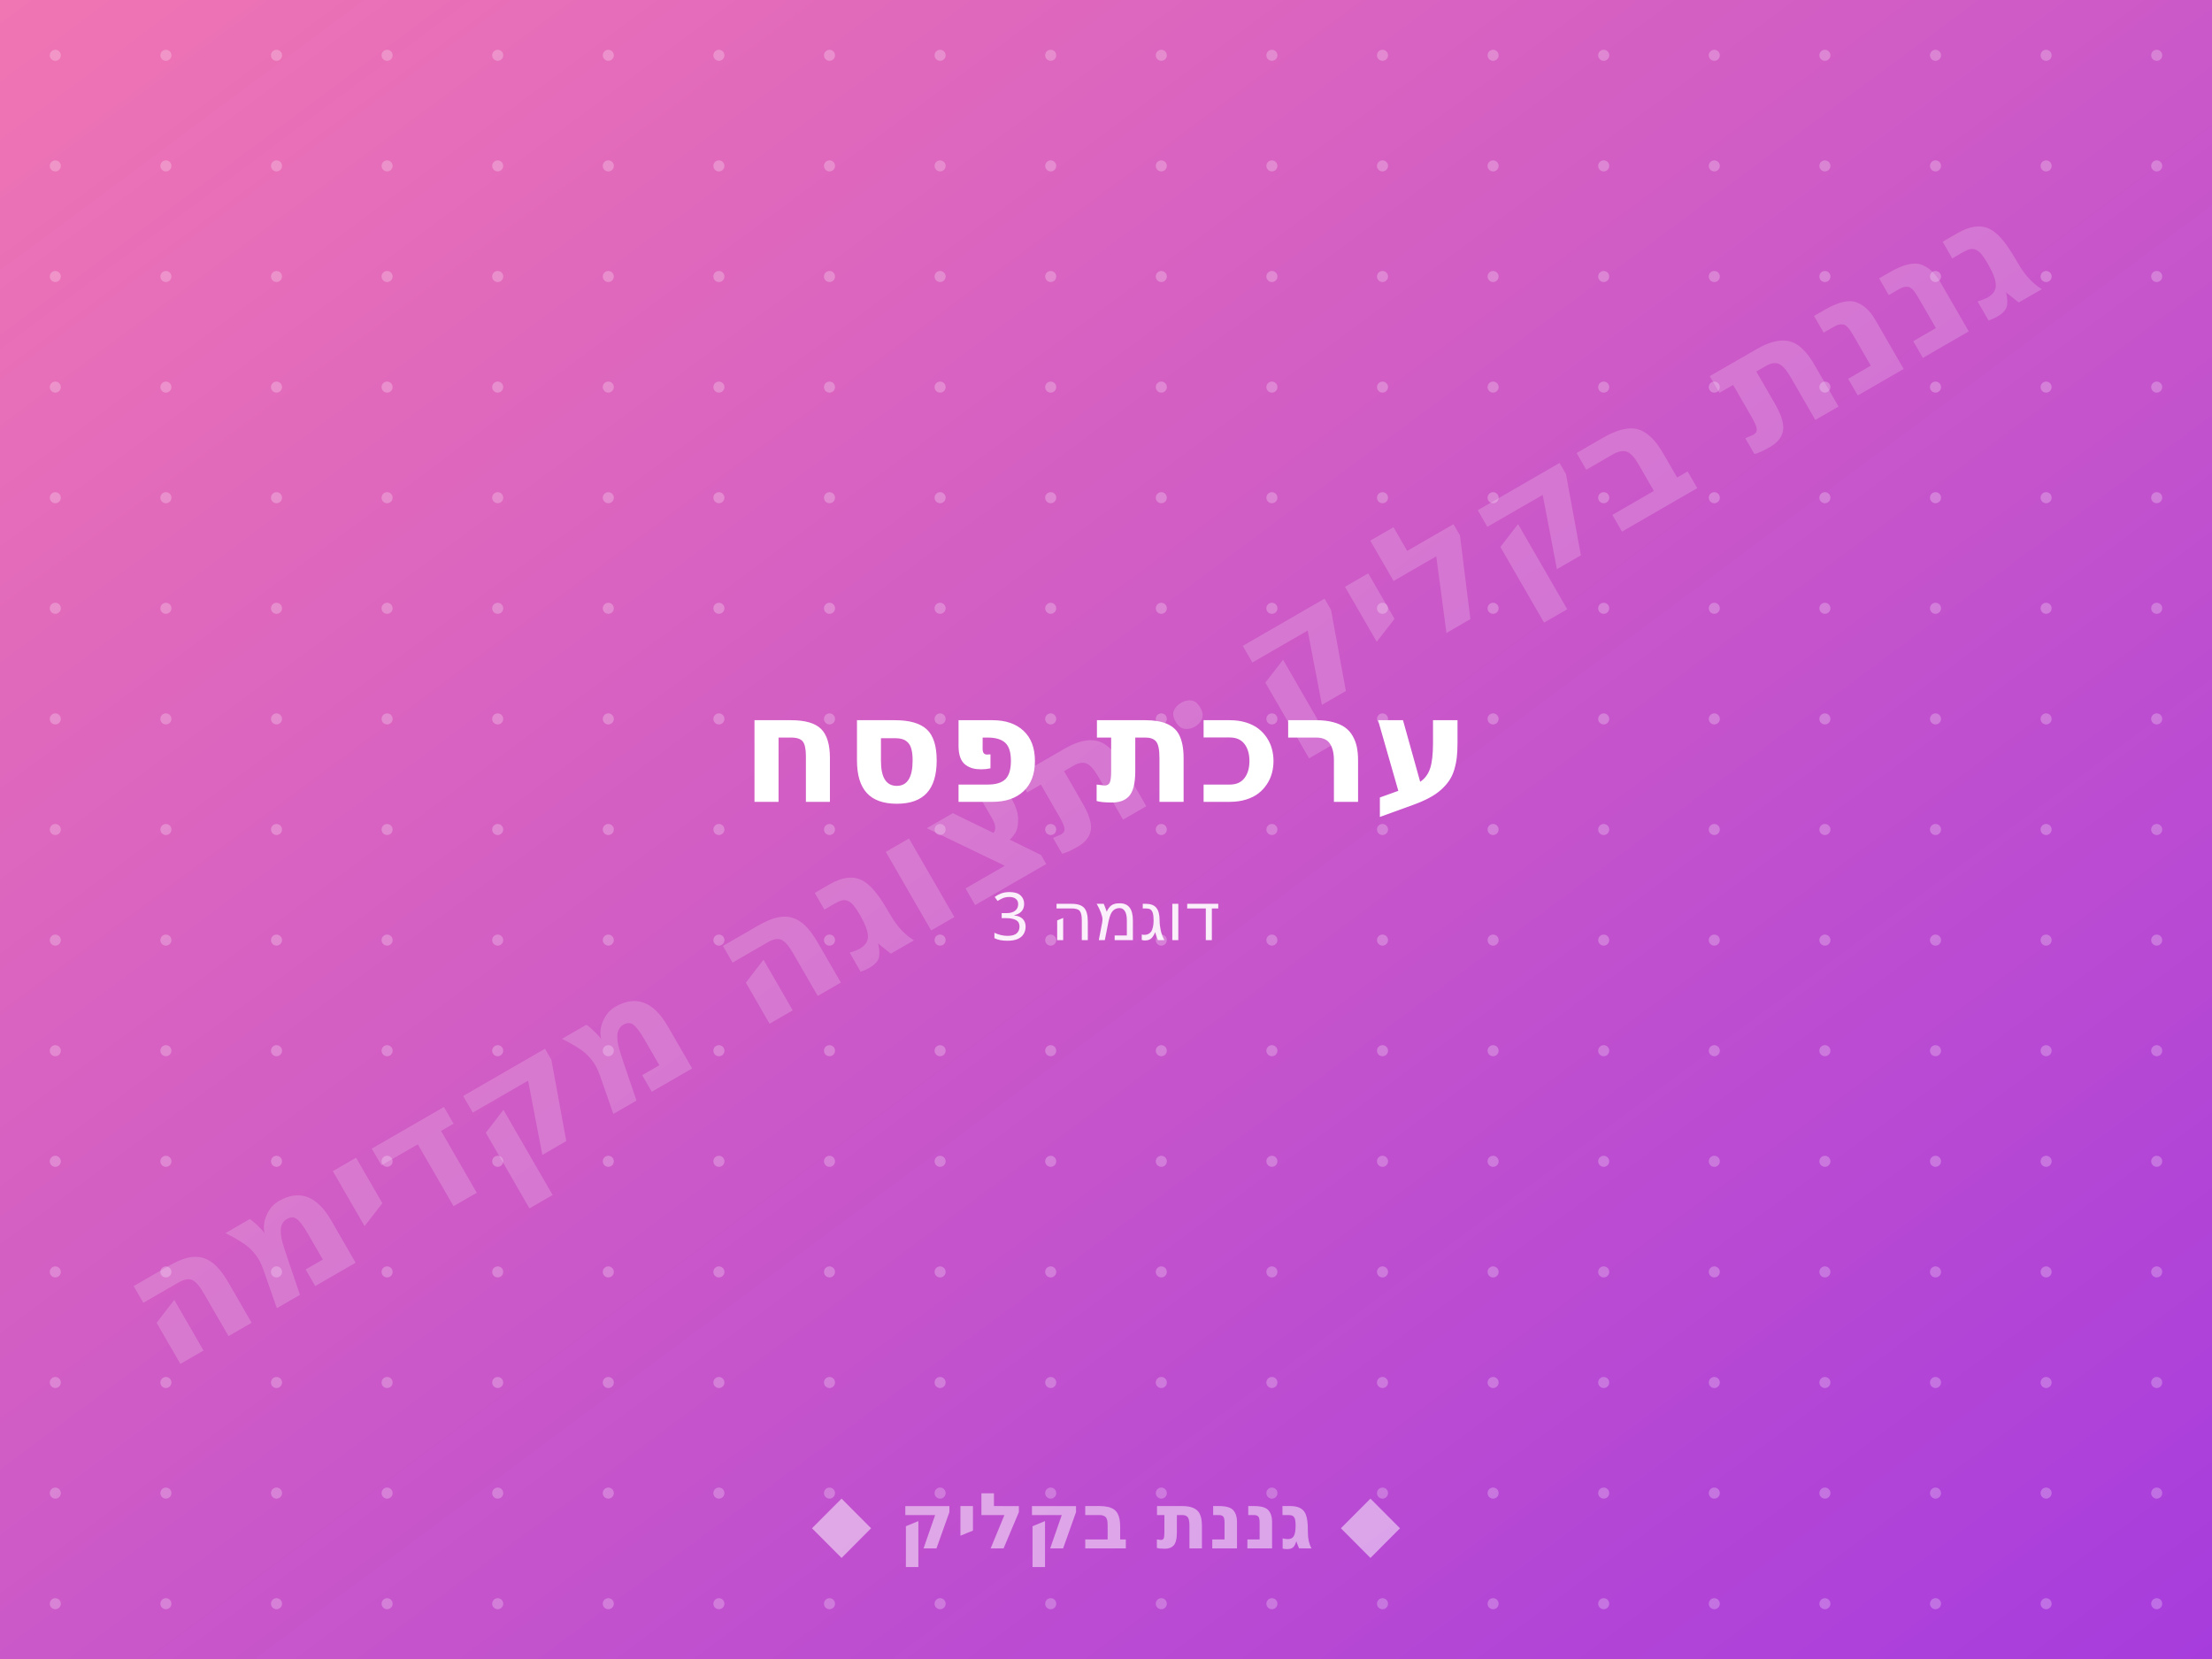
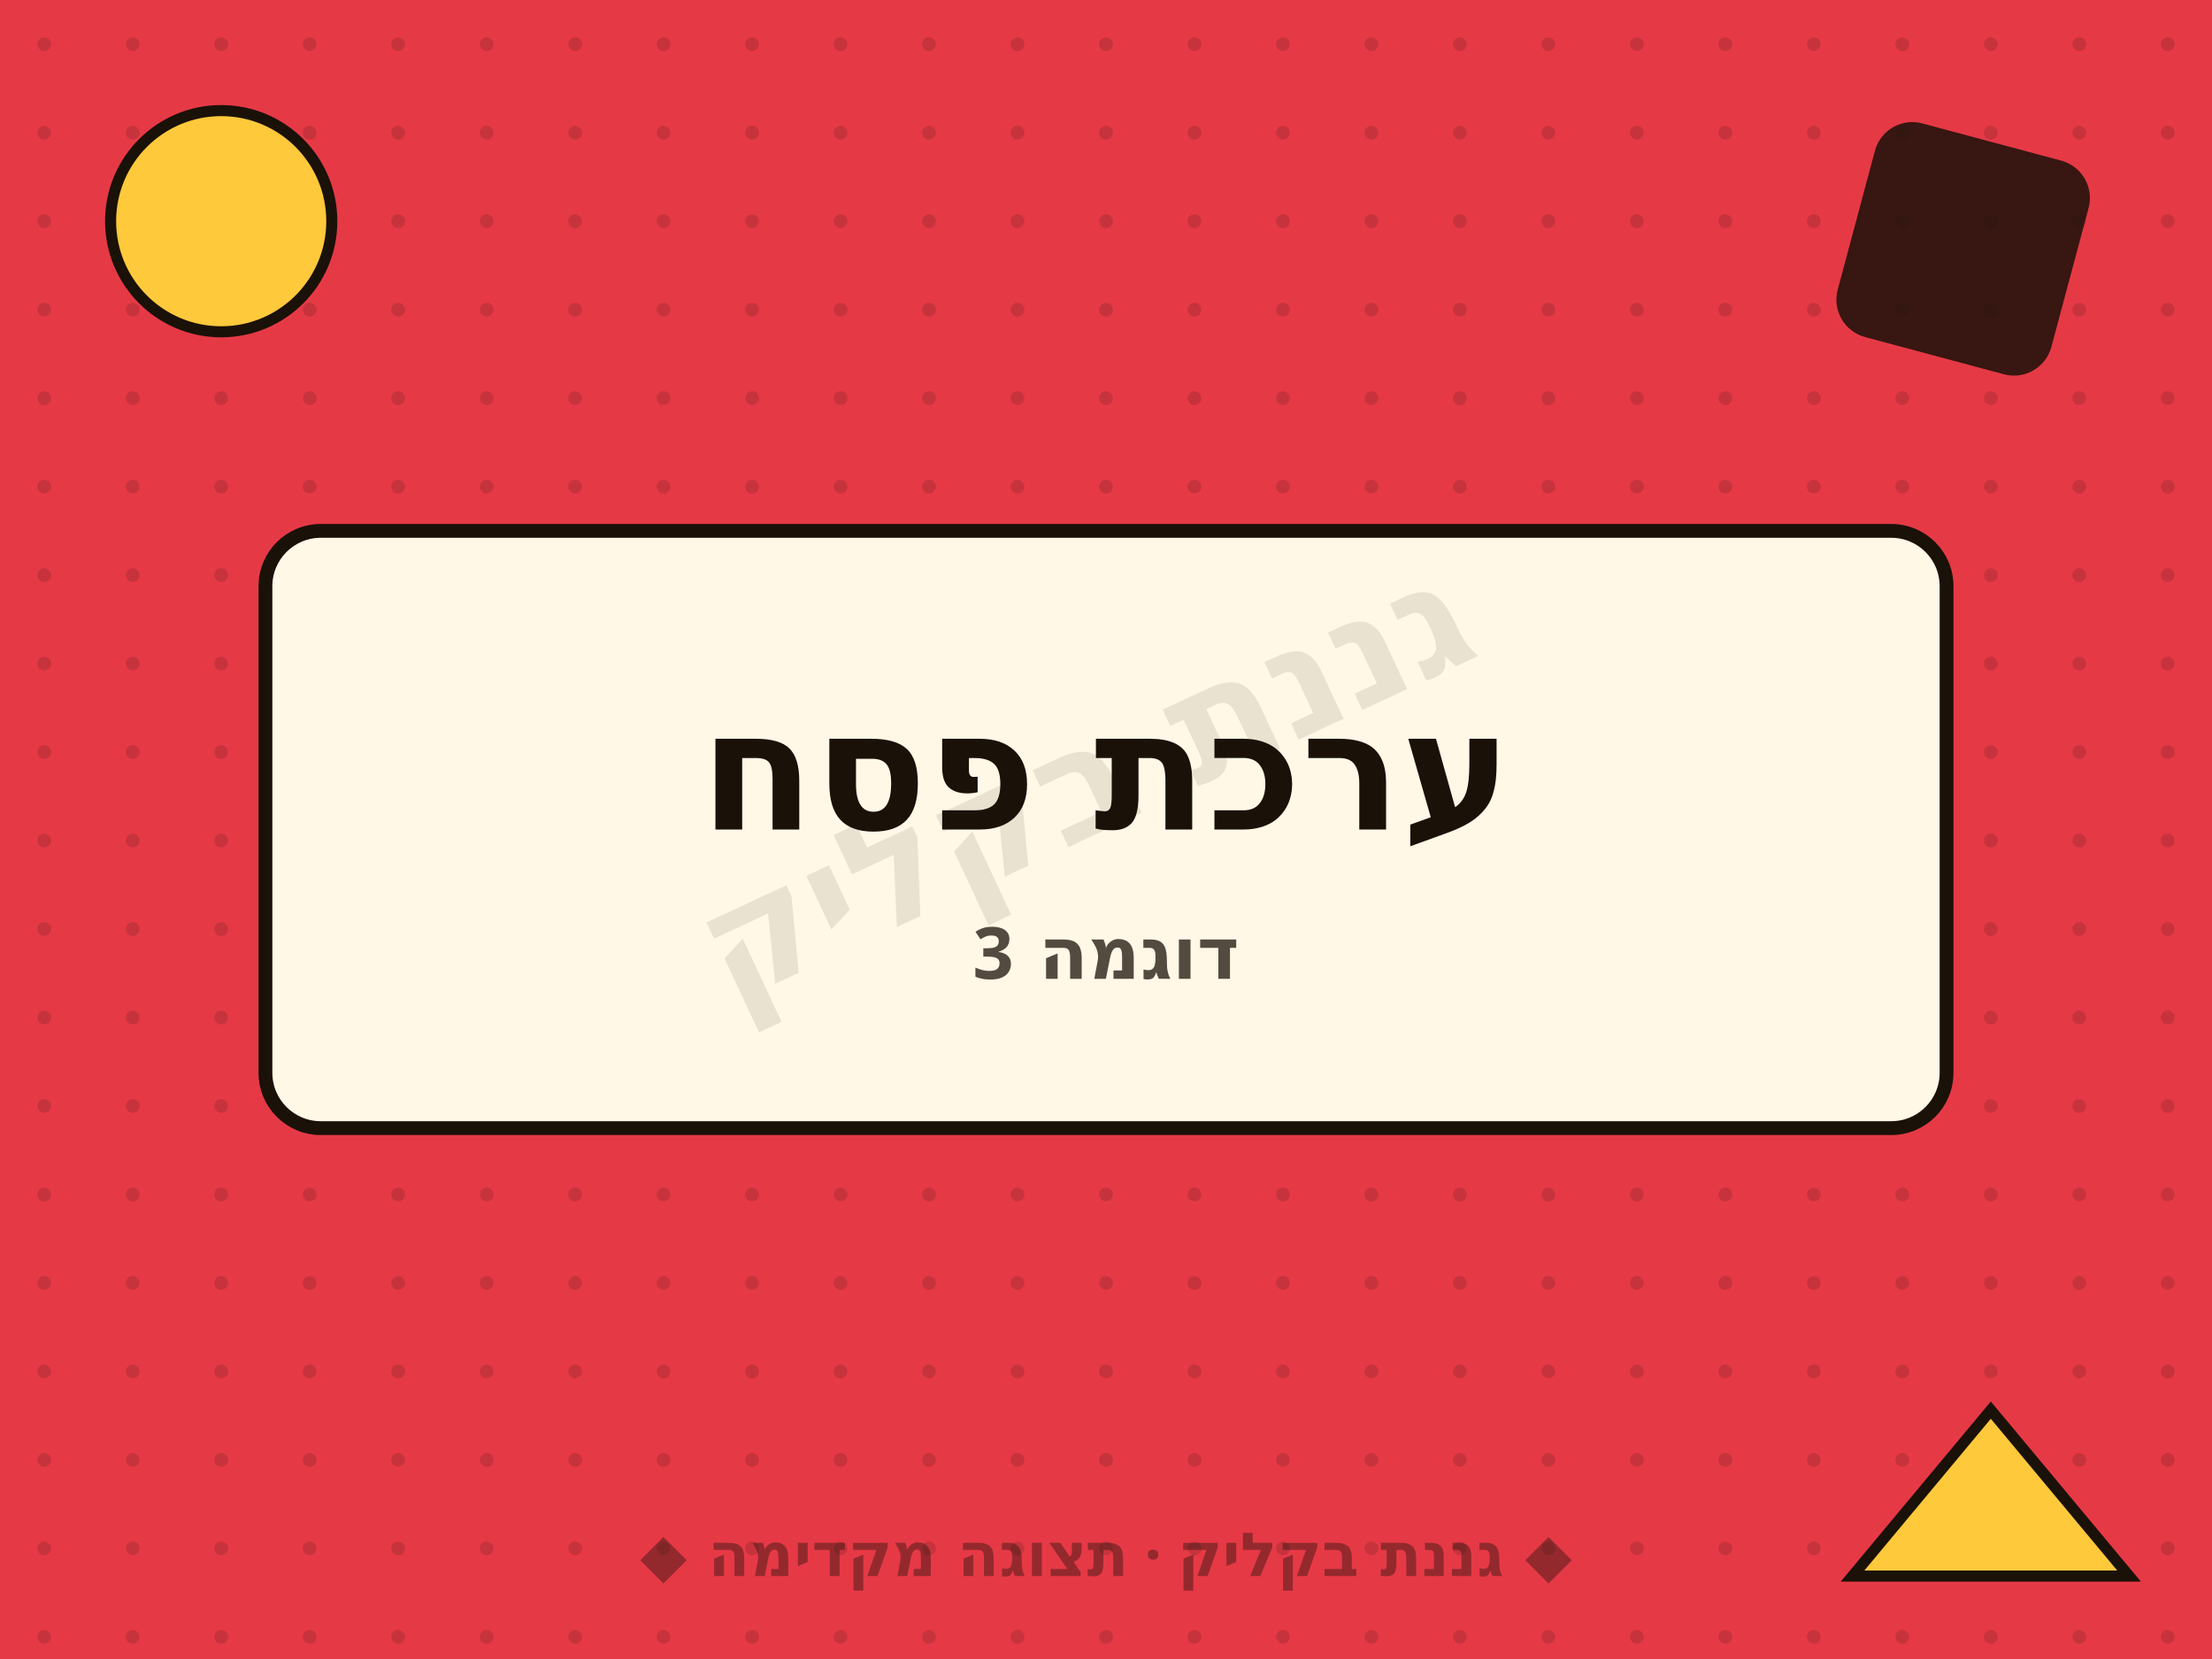
<svg xmlns="http://www.w3.org/2000/svg" viewBox="0 0 800 600" width="800" height="600">
  <defs>
-     <linearGradient id="g" x1="0" y1="0" x2="1" y2="1">
-       <stop offset="0%" stop-color="hsl(330, 80%, 70%)" />
-       <stop offset="100%" stop-color="hsl(280, 70%, 55%)" />
-     </linearGradient>
-     <pattern id="dots" width="40" height="40" patternUnits="userSpaceOnUse">
-       <circle cx="20" cy="20" r="2" fill="rgba(255,255,255,0.25)" />
+     <pattern id="dots" width="32" height="32" patternUnits="userSpaceOnUse">
+       <circle cx="16" cy="16" r="2.5" fill="#1A110826" />
    </pattern>
  </defs>
-   <rect width="800" height="600" fill="url(#g)" />
+   <rect width="800" height="600" fill="#E63946" />
  <rect width="800" height="600" fill="url(#dots)" />
-   <g transform="translate(400, 300)">
-     <text text-anchor="middle" font-family="Heebo, Arial Hebrew, sans-serif" font-weight="800" font-size="54" fill="white" y="-10">ערכת פסח</text>
-     <text text-anchor="middle" font-family="Heebo, Arial Hebrew, sans-serif" font-weight="500" font-size="24" fill="rgba(255,255,255,0.9)" y="40">דוגמה 3</text>
+   <circle cx="80" cy="80" r="40" fill="#FFC93C" stroke="#1A1108" stroke-width="4" />
+   <rect x="670" y="50" width="80" height="80" rx="14" fill="#1A1108" transform="rotate(15 710 90)" opacity="0.85" />
+   <polygon points="720,510 770,570 670,570" fill="#FFC93C" stroke="#1A1108" stroke-width="4" />
+   <rect x="96" y="192" width="608" height="216" rx="20" fill="#FFF8E7" stroke="#1A1108" stroke-width="5" />
+   <text x="400" y="300" text-anchor="middle" font-family="'Heebo','Arial Hebrew',sans-serif" font-weight="900" font-size="60" fill="#1A1108">ערכת פסח</text>
+   <text x="400" y="354" text-anchor="middle" font-family="'Heebo','Arial Hebrew',sans-serif" font-weight="700" font-size="26" fill="#1A1108" opacity="0.75">דוגמה 3</text>
+   <g opacity="0.4">
+     <text x="400" y="570" text-anchor="middle" font-family="'Heebo','Arial Hebrew',sans-serif" font-weight="800" font-size="22" fill="#1A1108">◆ גננת בקליק · תצוגה מקדימה ◆</text>
  </g>
-   <g transform="translate(400, 560)" opacity="0.5">
-     <text text-anchor="middle" font-family="Heebo, Arial Hebrew, sans-serif" font-weight="700" font-size="28" fill="white">◆ גננת בקליק ◆</text>
-   </g>
-   <text text-anchor="middle" font-family="Heebo, Arial Hebrew, sans-serif" font-weight="700" font-size="60" fill="rgba(255,255,255,0.18)" transform="translate(400, 300) rotate(-30)">גננת בקליק · תצוגה מקדימה</text>
+   <text x="400" y="300" text-anchor="middle" font-family="'Heebo','Arial Hebrew',sans-serif" font-weight="900" font-size="56" fill="#1A1108" opacity="0.10" transform="rotate(-25 400 300)">גננת בקליק</text>
</svg>
